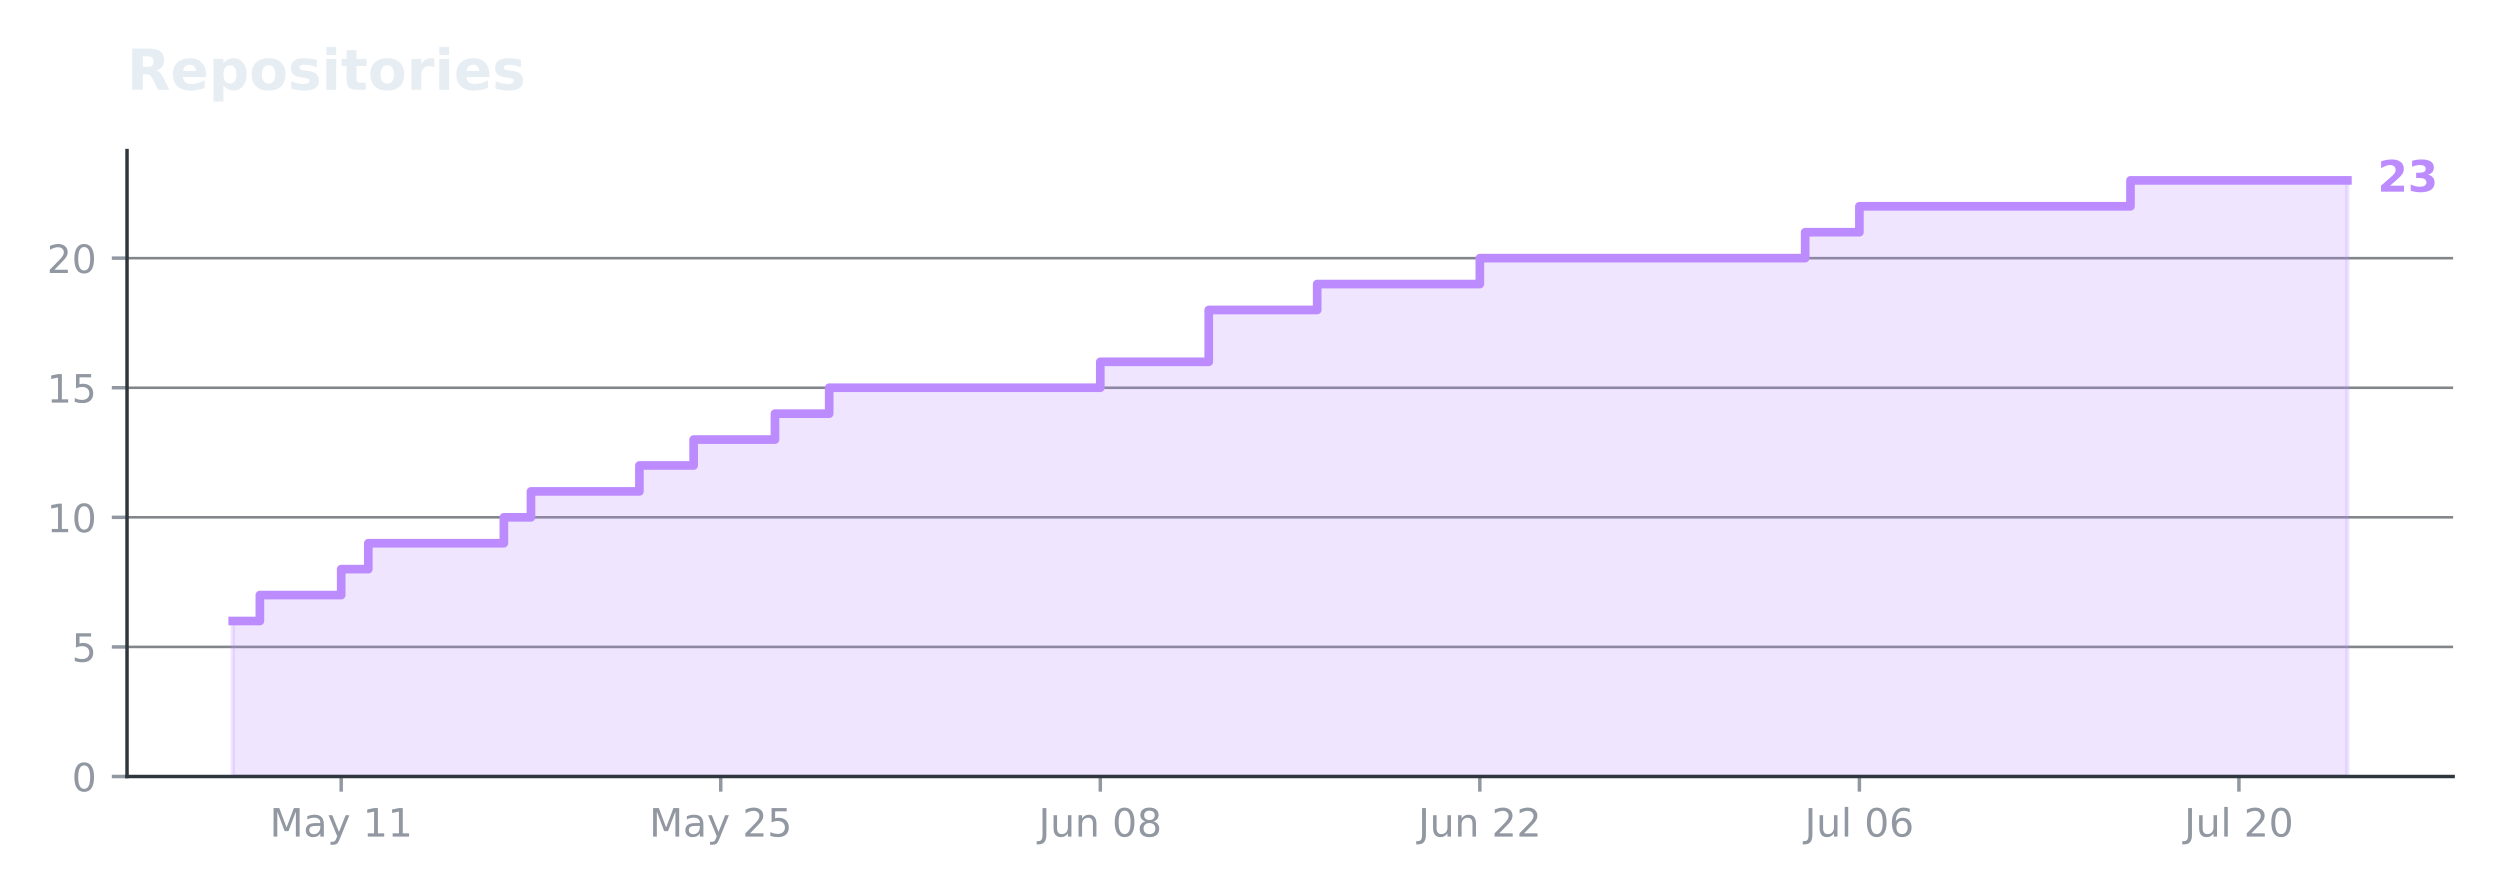
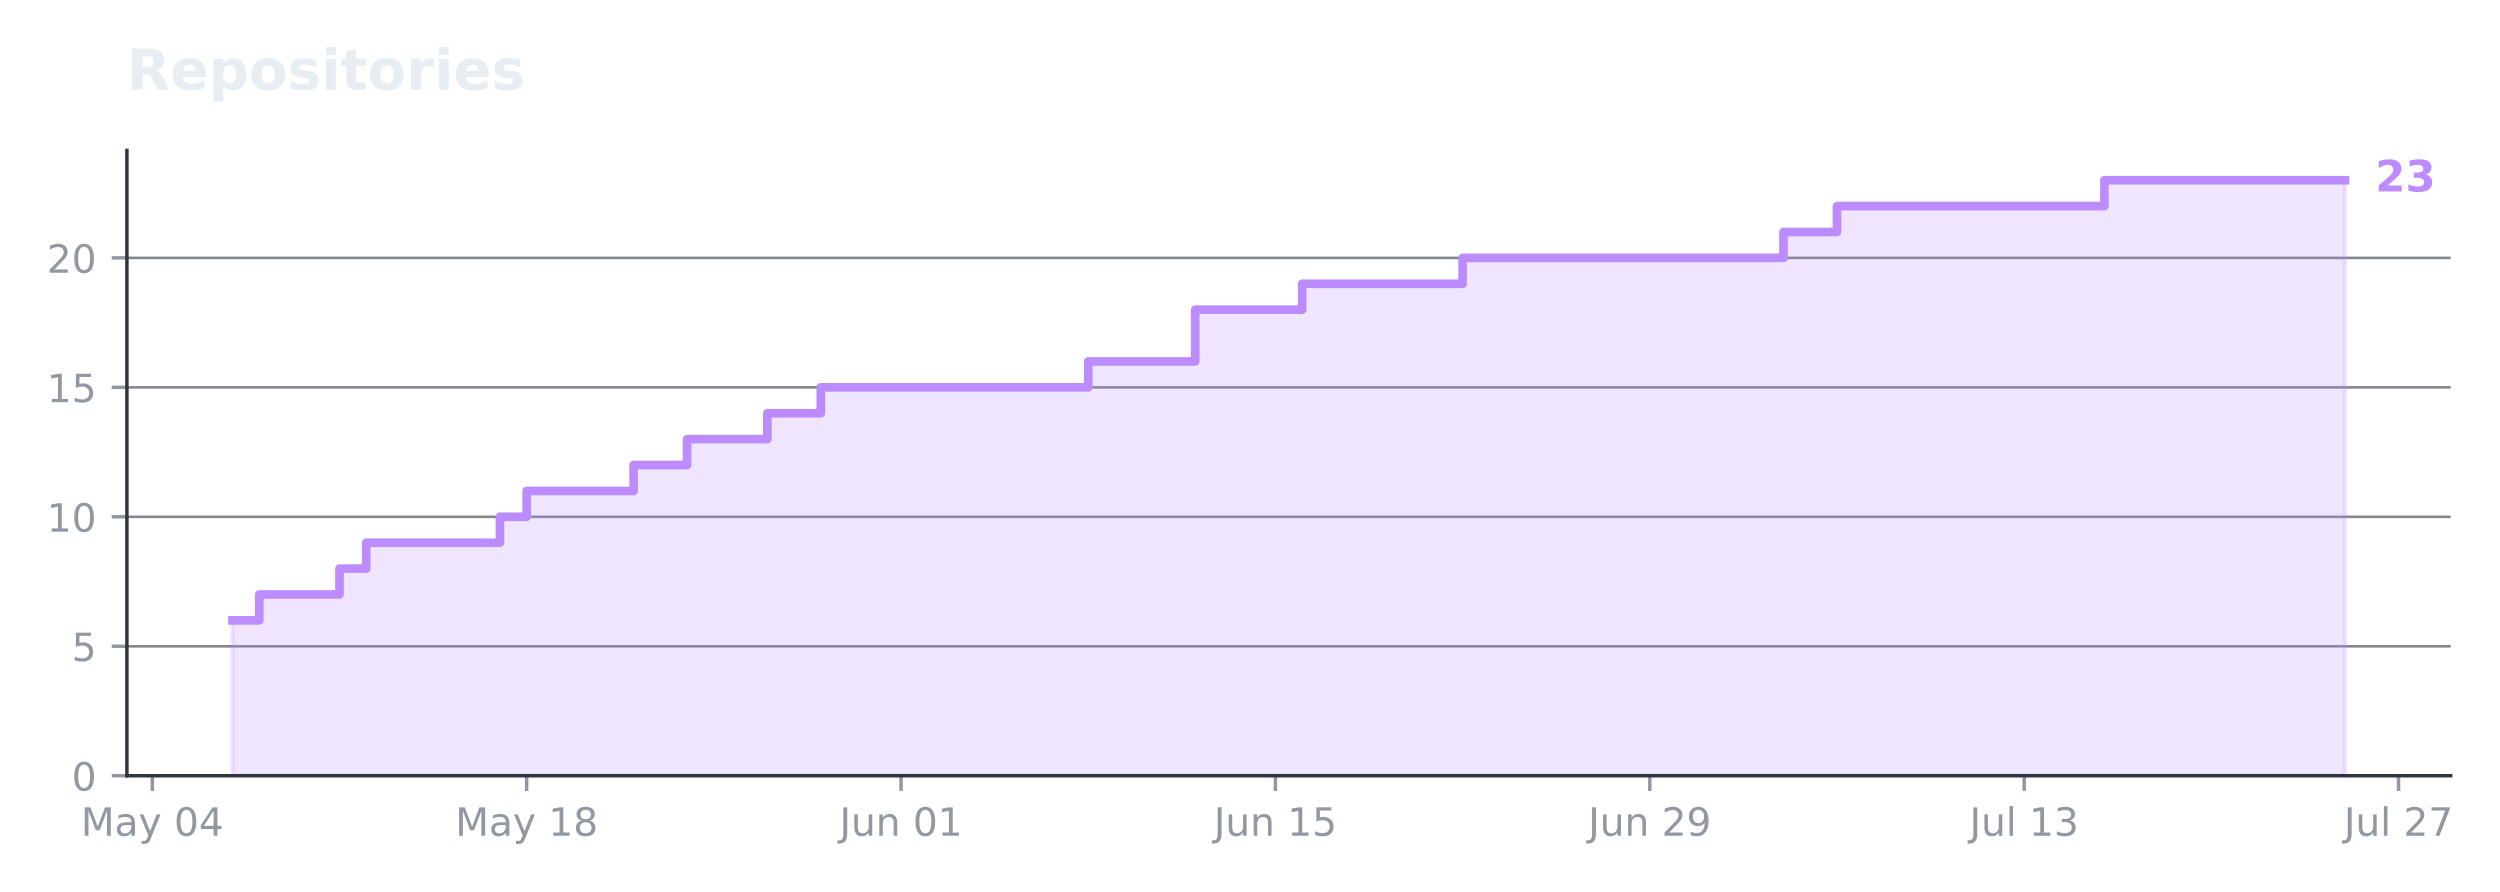
- <svg xmlns="http://www.w3.org/2000/svg" xmlns:xlink="http://www.w3.org/1999/xlink" width="575.732pt" height="205.623pt" viewBox="0 0 575.732 205.623" version="1.1">
+ <svg xmlns="http://www.w3.org/2000/svg" xmlns:xlink="http://www.w3.org/1999/xlink" width="576.298pt" height="205.623pt" viewBox="0 0 576.298 205.623" version="1.1">
  <defs>
    <style type="text/css">*{stroke-linejoin: round; stroke-linecap: butt}</style>
  </defs>
  <g id="figure_1">
    <g id="patch_1">
-       <path d="M 0 205.623  L 575.732 205.623  L 575.732 0  L 0 0  L 0 205.623  z " style="fill: none; opacity: 0" />
+       <path d="M 0 205.623  L 576.298 205.623  L 576.298 0  L 0 0  L 0 205.623  z " style="fill: none; opacity: 0" />
    </g>
    <g id="axes_1">
      <g id="patch_2">
        <path d="M 29.253 178.822  L 564.933 178.822  L 564.933 34.678  L 29.253 34.678  L 29.253 178.822  z " style="fill: none" />
      </g>
      <g id="matplotlib.axis_1">
        <g id="xtick_1">
          <g id="line2d_1">
            <defs>
-               <path id="m85c76d2aec" d="M 0 0  L 0 3.5  " style="stroke: #9198a1; stroke-width: 0.8" />
+               <path id="m4ce1ade42b" d="M 0 0  L 0 3.5  " style="stroke: #9198a1; stroke-width: 0.8" />
            </defs>
            <g>
-               <use xlink:href="#m85c76d2aec" x="78.575" y="178.822" style="fill: #9198a1; stroke: #9198a1; stroke-width: 0.8" />
+               <use xlink:href="#m4ce1ade42b" x="35.109" y="178.822" style="fill: #9198a1; stroke: #9198a1; stroke-width: 0.8" />
            </g>
          </g>
          <g id="text_1">
-             <g style="fill: #9198a1" transform="translate(62.11486 192.6599) scale(0.09 -0.09)">
+             <g style="fill: #9198a1" transform="translate(18.64845 192.6599) scale(0.09 -0.09)">
              <defs>
                <path id="DejaVuSans-30" d="M 628 4666  L 1569 4666  L 2759 1491  L 3956 4666  L 4897 4666  L 4897 0  L 4281 0  L 4281 4097  L 3078 897  L 2444 897  L 1241 4097  L 1241 0  L 628 0  L 628 4666  z " transform="scale(0.015625)" />
                <path id="DejaVuSans-44" d="M 2194 1759  Q 1497 1759 1228 1600  Q 959 1441 959 1056  Q 959 750 1161 570  Q 1363 391 1709 391  Q 2188 391 2477 730  Q 2766 1069 2766 1631  L 2766 1759  L 2194 1759  z M 3341 1997  L 3341 0  L 2766 0  L 2766 531  Q 2569 213 2275 61  Q 1981 -91 1556 -91  Q 1019 -91 701 211  Q 384 513 384 1019  Q 384 1609 779 1909  Q 1175 2209 1959 2209  L 2766 2209  L 2766 2266  Q 2766 2663 2505 2880  Q 2244 3097 1772 3097  Q 1472 3097 1187 3025  Q 903 2953 641 2809  L 641 3341  Q 956 3463 1253 3523  Q 1550 3584 1831 3584  Q 2591 3584 2966 3190  Q 3341 2797 3341 1997  z " transform="scale(0.015625)" />
                <path id="DejaVuSans-5c" d="M 2059 -325  Q 1816 -950 1584 -1140  Q 1353 -1331 966 -1331  L 506 -1331  L 506 -850  L 844 -850  Q 1081 -850 1212 -737  Q 1344 -625 1503 -206  L 1606 56  L 191 3500  L 800 3500  L 1894 763  L 2988 3500  L 3597 3500  L 2059 -325  z " transform="scale(0.015625)" />
                <path id="DejaVuSans-3" transform="scale(0.015625)" />
+                 <path id="DejaVuSans-13" d="M 2034 4250  Q 1547 4250 1301 3770  Q 1056 3291 1056 2328  Q 1056 1369 1301 889  Q 1547 409 2034 409  Q 2525 409 2770 889  Q 3016 1369 3016 2328  Q 3016 3291 2770 3770  Q 2525 4250 2034 4250  z M 2034 4750  Q 2819 4750 3233 4129  Q 3647 3509 3647 2328  Q 3647 1150 3233 529  Q 2819 -91 2034 -91  Q 1250 -91 836 529  Q 422 1150 422 2328  Q 422 3509 836 4129  Q 1250 4750 2034 4750  z " transform="scale(0.015625)" />
+                 <path id="DejaVuSans-17" d="M 2419 4116  L 825 1625  L 2419 1625  L 2419 4116  z M 2253 4666  L 3047 4666  L 3047 1625  L 3713 1625  L 3713 1100  L 3047 1100  L 3047 0  L 2419 0  L 2419 1100  L 313 1100  L 313 1709  L 2253 4666  z " transform="scale(0.015625)" />
+               </defs>
+               <use xlink:href="#DejaVuSans-30" />
+               <use xlink:href="#DejaVuSans-44" transform="translate(86.28125 0)" />
+               <use xlink:href="#DejaVuSans-5c" transform="translate(147.5625 0)" />
+               <use xlink:href="#DejaVuSans-3" transform="translate(206.75 0)" />
+               <use xlink:href="#DejaVuSans-13" transform="translate(238.5312 0)" />
+               <use xlink:href="#DejaVuSans-17" transform="translate(302.1562 0)" />
+             </g>
+           </g>
+         </g>
+         <g id="xtick_2">
+           <g id="line2d_2">
+             <g>
+               <use xlink:href="#m4ce1ade42b" x="121.409" y="178.822" style="fill: #9198a1; stroke: #9198a1; stroke-width: 0.8" />
+             </g>
+           </g>
+           <g id="text_2">
+             <g style="fill: #9198a1" transform="translate(104.949 192.6599) scale(0.09 -0.09)">
+               <defs>
                <path id="DejaVuSans-14" d="M 794 531  L 1825 531  L 1825 4091  L 703 3866  L 703 4441  L 1819 4666  L 2450 4666  L 2450 531  L 3481 531  L 3481 0  L 794 0  L 794 531  z " transform="scale(0.015625)" />
+                 <path id="DejaVuSans-1b" d="M 2034 2216  Q 1584 2216 1326 1975  Q 1069 1734 1069 1313  Q 1069 891 1326 650  Q 1584 409 2034 409  Q 2484 409 2743 651  Q 3003 894 3003 1313  Q 3003 1734 2745 1975  Q 2488 2216 2034 2216  z M 1403 2484  Q 997 2584 770 2862  Q 544 3141 544 3541  Q 544 4100 942 4425  Q 1341 4750 2034 4750  Q 2731 4750 3128 4425  Q 3525 4100 3525 3541  Q 3525 3141 3298 2862  Q 3072 2584 2669 2484  Q 3125 2378 3379 2068  Q 3634 1759 3634 1313  Q 3634 634 3220 271  Q 2806 -91 2034 -91  Q 1263 -91 848 271  Q 434 634 434 1313  Q 434 1759 690 2068  Q 947 2378 1403 2484  z M 1172 3481  Q 1172 3119 1398 2916  Q 1625 2713 2034 2713  Q 2441 2713 2670 2916  Q 2900 3119 2900 3481  Q 2900 3844 2670 4047  Q 2441 4250 2034 4250  Q 1625 4250 1398 4047  Q 1172 3844 1172 3481  z " transform="scale(0.015625)" />
              </defs>
              <use xlink:href="#DejaVuSans-30" />
              <use xlink:href="#DejaVuSans-44" transform="translate(86.28125 0)" />
              <use xlink:href="#DejaVuSans-5c" transform="translate(147.5625 0)" />
              <use xlink:href="#DejaVuSans-3" transform="translate(206.75 0)" />
              <use xlink:href="#DejaVuSans-14" transform="translate(238.5312 0)" />
-               <use xlink:href="#DejaVuSans-14" transform="translate(302.1562 0)" />
-             </g>
-           </g>
-         </g>
-         <g id="xtick_2">
-           <g id="line2d_2">
-             <g>
-               <use xlink:href="#m85c76d2aec" x="165.982" y="178.822" style="fill: #9198a1; stroke: #9198a1; stroke-width: 0.8" />
-             </g>
-           </g>
-           <g id="text_2">
-             <g style="fill: #9198a1" transform="translate(149.5219 192.6599) scale(0.09 -0.09)">
-               <defs>
-                 <path id="DejaVuSans-15" d="M 1228 531  L 3431 531  L 3431 0  L 469 0  L 469 531  Q 828 903 1448 1529  Q 2069 2156 2228 2338  Q 2531 2678 2651 2914  Q 2772 3150 2772 3378  Q 2772 3750 2511 3984  Q 2250 4219 1831 4219  Q 1534 4219 1204 4116  Q 875 4013 500 3803  L 500 4441  Q 881 4594 1212 4672  Q 1544 4750 1819 4750  Q 2544 4750 2975 4387  Q 3406 4025 3406 3419  Q 3406 3131 3298 2873  Q 3191 2616 2906 2266  Q 2828 2175 2409 1742  Q 1991 1309 1228 531  z " transform="scale(0.015625)" />
-                 <path id="DejaVuSans-18" d="M 691 4666  L 3169 4666  L 3169 4134  L 1269 4134  L 1269 2991  Q 1406 3038 1543 3061  Q 1681 3084 1819 3084  Q 2600 3084 3056 2656  Q 3513 2228 3513 1497  Q 3513 744 3044 326  Q 2575 -91 1722 -91  Q 1428 -91 1123 -41  Q 819 9 494 109  L 494 744  Q 775 591 1075 516  Q 1375 441 1709 441  Q 2250 441 2565 725  Q 2881 1009 2881 1497  Q 2881 1984 2565 2268  Q 2250 2553 1709 2553  Q 1456 2553 1204 2497  Q 953 2441 691 2322  L 691 4666  z " transform="scale(0.015625)" />
-               </defs>
-               <use xlink:href="#DejaVuSans-30" />
-               <use xlink:href="#DejaVuSans-44" transform="translate(86.28125 0)" />
-               <use xlink:href="#DejaVuSans-5c" transform="translate(147.5625 0)" />
-               <use xlink:href="#DejaVuSans-3" transform="translate(206.75 0)" />
-               <use xlink:href="#DejaVuSans-15" transform="translate(238.5312 0)" />
-               <use xlink:href="#DejaVuSans-18" transform="translate(302.1562 0)" />
+               <use xlink:href="#DejaVuSans-1b" transform="translate(302.1562 0)" />
            </g>
          </g>
        </g>
        <g id="xtick_3">
          <g id="line2d_3">
            <g>
-               <use xlink:href="#m85c76d2aec" x="253.389" y="178.822" style="fill: #9198a1; stroke: #9198a1; stroke-width: 0.8" />
+               <use xlink:href="#m4ce1ade42b" x="207.71" y="178.822" style="fill: #9198a1; stroke: #9198a1; stroke-width: 0.8" />
            </g>
          </g>
          <g id="text_3">
-             <g style="fill: #9198a1" transform="translate(239.2013 192.6599) scale(0.09 -0.09)">
+             <g style="fill: #9198a1" transform="translate(193.5221 192.6599) scale(0.09 -0.09)">
              <defs>
                <path id="DejaVuSans-2d" d="M 628 4666  L 1259 4666  L 1259 325  Q 1259 -519 939 -900  Q 619 -1281 -91 -1281  L -331 -1281  L -331 -750  L -134 -750  Q 284 -750 456 -515  Q 628 -281 628 325  L 628 4666  z " transform="scale(0.015625)" />
                <path id="DejaVuSans-58" d="M 544 1381  L 544 3500  L 1119 3500  L 1119 1403  Q 1119 906 1312 657  Q 1506 409 1894 409  Q 2359 409 2629 706  Q 2900 1003 2900 1516  L 2900 3500  L 3475 3500  L 3475 0  L 2900 0  L 2900 538  Q 2691 219 2414 64  Q 2138 -91 1772 -91  Q 1169 -91 856 284  Q 544 659 544 1381  z M 1991 3584  L 1991 3584  z " transform="scale(0.015625)" />
                <path id="DejaVuSans-51" d="M 3513 2113  L 3513 0  L 2938 0  L 2938 2094  Q 2938 2591 2744 2837  Q 2550 3084 2163 3084  Q 1697 3084 1428 2787  Q 1159 2491 1159 1978  L 1159 0  L 581 0  L 581 3500  L 1159 3500  L 1159 2956  Q 1366 3272 1645 3428  Q 1925 3584 2291 3584  Q 2894 3584 3203 3211  Q 3513 2838 3513 2113  z " transform="scale(0.015625)" />
-                 <path id="DejaVuSans-13" d="M 2034 4250  Q 1547 4250 1301 3770  Q 1056 3291 1056 2328  Q 1056 1369 1301 889  Q 1547 409 2034 409  Q 2525 409 2770 889  Q 3016 1369 3016 2328  Q 3016 3291 2770 3770  Q 2525 4250 2034 4250  z M 2034 4750  Q 2819 4750 3233 4129  Q 3647 3509 3647 2328  Q 3647 1150 3233 529  Q 2819 -91 2034 -91  Q 1250 -91 836 529  Q 422 1150 422 2328  Q 422 3509 836 4129  Q 1250 4750 2034 4750  z " transform="scale(0.015625)" />
-                 <path id="DejaVuSans-1b" d="M 2034 2216  Q 1584 2216 1326 1975  Q 1069 1734 1069 1313  Q 1069 891 1326 650  Q 1584 409 2034 409  Q 2484 409 2743 651  Q 3003 894 3003 1313  Q 3003 1734 2745 1975  Q 2488 2216 2034 2216  z M 1403 2484  Q 997 2584 770 2862  Q 544 3141 544 3541  Q 544 4100 942 4425  Q 1341 4750 2034 4750  Q 2731 4750 3128 4425  Q 3525 4100 3525 3541  Q 3525 3141 3298 2862  Q 3072 2584 2669 2484  Q 3125 2378 3379 2068  Q 3634 1759 3634 1313  Q 3634 634 3220 271  Q 2806 -91 2034 -91  Q 1263 -91 848 271  Q 434 634 434 1313  Q 434 1759 690 2068  Q 947 2378 1403 2484  z M 1172 3481  Q 1172 3119 1398 2916  Q 1625 2713 2034 2713  Q 2441 2713 2670 2916  Q 2900 3119 2900 3481  Q 2900 3844 2670 4047  Q 2441 4250 2034 4250  Q 1625 4250 1398 4047  Q 1172 3844 1172 3481  z " transform="scale(0.015625)" />
              </defs>
              <use xlink:href="#DejaVuSans-2d" />
              <use xlink:href="#DejaVuSans-58" transform="translate(29.5 0)" />
              <use xlink:href="#DejaVuSans-51" transform="translate(92.875 0)" />
              <use xlink:href="#DejaVuSans-3" transform="translate(156.25 0)" />
              <use xlink:href="#DejaVuSans-13" transform="translate(188.0312 0)" />
-               <use xlink:href="#DejaVuSans-1b" transform="translate(251.6562 0)" />
+               <use xlink:href="#DejaVuSans-14" transform="translate(251.6562 0)" />
            </g>
          </g>
        </g>
        <g id="xtick_4">
          <g id="line2d_4">
            <g>
-               <use xlink:href="#m85c76d2aec" x="340.796" y="178.822" style="fill: #9198a1; stroke: #9198a1; stroke-width: 0.8" />
+               <use xlink:href="#m4ce1ade42b" x="294.01" y="178.822" style="fill: #9198a1; stroke: #9198a1; stroke-width: 0.8" />
            </g>
          </g>
          <g id="text_4">
-             <g style="fill: #9198a1" transform="translate(326.6083 192.6599) scale(0.09 -0.09)">
+             <g style="fill: #9198a1" transform="translate(279.8227 192.6599) scale(0.09 -0.09)">
+               <defs>
+                 <path id="DejaVuSans-18" d="M 691 4666  L 3169 4666  L 3169 4134  L 1269 4134  L 1269 2991  Q 1406 3038 1543 3061  Q 1681 3084 1819 3084  Q 2600 3084 3056 2656  Q 3513 2228 3513 1497  Q 3513 744 3044 326  Q 2575 -91 1722 -91  Q 1428 -91 1123 -41  Q 819 9 494 109  L 494 744  Q 775 591 1075 516  Q 1375 441 1709 441  Q 2250 441 2565 725  Q 2881 1009 2881 1497  Q 2881 1984 2565 2268  Q 2250 2553 1709 2553  Q 1456 2553 1204 2497  Q 953 2441 691 2322  L 691 4666  z " transform="scale(0.015625)" />
+               </defs>
+               <use xlink:href="#DejaVuSans-2d" />
+               <use xlink:href="#DejaVuSans-58" transform="translate(29.5 0)" />
+               <use xlink:href="#DejaVuSans-51" transform="translate(92.875 0)" />
+               <use xlink:href="#DejaVuSans-3" transform="translate(156.25 0)" />
+               <use xlink:href="#DejaVuSans-14" transform="translate(188.0312 0)" />
+               <use xlink:href="#DejaVuSans-18" transform="translate(251.6562 0)" />
+             </g>
+           </g>
+         </g>
+         <g id="xtick_5">
+           <g id="line2d_5">
+             <g>
+               <use xlink:href="#m4ce1ade42b" x="380.311" y="178.822" style="fill: #9198a1; stroke: #9198a1; stroke-width: 0.8" />
+             </g>
+           </g>
+           <g id="text_5">
+             <g style="fill: #9198a1" transform="translate(366.1233 192.6599) scale(0.09 -0.09)">
+               <defs>
+                 <path id="DejaVuSans-15" d="M 1228 531  L 3431 531  L 3431 0  L 469 0  L 469 531  Q 828 903 1448 1529  Q 2069 2156 2228 2338  Q 2531 2678 2651 2914  Q 2772 3150 2772 3378  Q 2772 3750 2511 3984  Q 2250 4219 1831 4219  Q 1534 4219 1204 4116  Q 875 4013 500 3803  L 500 4441  Q 881 4594 1212 4672  Q 1544 4750 1819 4750  Q 2544 4750 2975 4387  Q 3406 4025 3406 3419  Q 3406 3131 3298 2873  Q 3191 2616 2906 2266  Q 2828 2175 2409 1742  Q 1991 1309 1228 531  z " transform="scale(0.015625)" />
+                 <path id="DejaVuSans-1c" d="M 703 97  L 703 672  Q 941 559 1184 500  Q 1428 441 1663 441  Q 2288 441 2617 861  Q 2947 1281 2994 2138  Q 2813 1869 2534 1725  Q 2256 1581 1919 1581  Q 1219 1581 811 2004  Q 403 2428 403 3163  Q 403 3881 828 4315  Q 1253 4750 1959 4750  Q 2769 4750 3195 4129  Q 3622 3509 3622 2328  Q 3622 1225 3098 567  Q 2575 -91 1691 -91  Q 1453 -91 1209 -44  Q 966 3 703 97  z M 1959 2075  Q 2384 2075 2632 2365  Q 2881 2656 2881 3163  Q 2881 3666 2632 3958  Q 2384 4250 1959 4250  Q 1534 4250 1286 3958  Q 1038 3666 1038 3163  Q 1038 2656 1286 2365  Q 1534 2075 1959 2075  z " transform="scale(0.015625)" />
+               </defs>
              <use xlink:href="#DejaVuSans-2d" />
              <use xlink:href="#DejaVuSans-58" transform="translate(29.5 0)" />
              <use xlink:href="#DejaVuSans-51" transform="translate(92.875 0)" />
              <use xlink:href="#DejaVuSans-3" transform="translate(156.25 0)" />
              <use xlink:href="#DejaVuSans-15" transform="translate(188.0312 0)" />
-               <use xlink:href="#DejaVuSans-15" transform="translate(251.6562 0)" />
-             </g>
-           </g>
-         </g>
-         <g id="xtick_5">
-           <g id="line2d_5">
-             <g>
-               <use xlink:href="#m85c76d2aec" x="428.203" y="178.822" style="fill: #9198a1; stroke: #9198a1; stroke-width: 0.8" />
-             </g>
-           </g>
-           <g id="text_5">
-             <g style="fill: #9198a1" transform="translate(415.6171 192.6606) scale(0.09 -0.09)">
+               <use xlink:href="#DejaVuSans-1c" transform="translate(251.6562 0)" />
+             </g>
+           </g>
+         </g>
+         <g id="xtick_6">
+           <g id="line2d_6">
+             <g>
+               <use xlink:href="#m4ce1ade42b" x="466.611" y="178.822" style="fill: #9198a1; stroke: #9198a1; stroke-width: 0.8" />
+             </g>
+           </g>
+           <g id="text_6">
+             <g style="fill: #9198a1" transform="translate(454.0256 192.6606) scale(0.09 -0.09)">
              <defs>
                <path id="DejaVuSans-4f" d="M 603 4863  L 1178 4863  L 1178 0  L 603 0  L 603 4863  z " transform="scale(0.015625)" />
-                 <path id="DejaVuSans-19" d="M 2113 2584  Q 1688 2584 1439 2293  Q 1191 2003 1191 1497  Q 1191 994 1439 701  Q 1688 409 2113 409  Q 2538 409 2786 701  Q 3034 994 3034 1497  Q 3034 2003 2786 2293  Q 2538 2584 2113 2584  z M 3366 4563  L 3366 3988  Q 3128 4100 2886 4159  Q 2644 4219 2406 4219  Q 1781 4219 1451 3797  Q 1122 3375 1075 2522  Q 1259 2794 1537 2939  Q 1816 3084 2150 3084  Q 2853 3084 3261 2657  Q 3669 2231 3669 1497  Q 3669 778 3244 343  Q 2819 -91 2113 -91  Q 1303 -91 875 529  Q 447 1150 447 2328  Q 447 3434 972 4092  Q 1497 4750 2381 4750  Q 2619 4750 2861 4703  Q 3103 4656 3366 4563  z " transform="scale(0.015625)" />
+                 <path id="DejaVuSans-16" d="M 2597 2516  Q 3050 2419 3304 2112  Q 3559 1806 3559 1356  Q 3559 666 3084 287  Q 2609 -91 1734 -91  Q 1441 -91 1130 -33  Q 819 25 488 141  L 488 750  Q 750 597 1062 519  Q 1375 441 1716 441  Q 2309 441 2620 675  Q 2931 909 2931 1356  Q 2931 1769 2642 2001  Q 2353 2234 1838 2234  L 1294 2234  L 1294 2753  L 1863 2753  Q 2328 2753 2575 2939  Q 2822 3125 2822 3475  Q 2822 3834 2567 4026  Q 2313 4219 1838 4219  Q 1578 4219 1281 4162  Q 984 4106 628 3988  L 628 4550  Q 988 4650 1302 4700  Q 1616 4750 1894 4750  Q 2613 4750 3031 4423  Q 3450 4097 3450 3541  Q 3450 3153 3228 2886  Q 3006 2619 2597 2516  z " transform="scale(0.015625)" />
              </defs>
              <use xlink:href="#DejaVuSans-2d" />
              <use xlink:href="#DejaVuSans-58" transform="translate(29.5 0)" />
              <use xlink:href="#DejaVuSans-4f" transform="translate(92.875 0)" />
              <use xlink:href="#DejaVuSans-3" transform="translate(120.6562 0)" />
-               <use xlink:href="#DejaVuSans-13" transform="translate(152.4375 0)" />
-               <use xlink:href="#DejaVuSans-19" transform="translate(216.0625 0)" />
-             </g>
-           </g>
-         </g>
-         <g id="xtick_6">
-           <g id="line2d_6">
-             <g>
-               <use xlink:href="#m85c76d2aec" x="515.61" y="178.822" style="fill: #9198a1; stroke: #9198a1; stroke-width: 0.8" />
-             </g>
-           </g>
-           <g id="text_6">
-             <g style="fill: #9198a1" transform="translate(503.024 192.6606) scale(0.09 -0.09)">
+               <use xlink:href="#DejaVuSans-14" transform="translate(152.4375 0)" />
+               <use xlink:href="#DejaVuSans-16" transform="translate(216.0625 0)" />
+             </g>
+           </g>
+         </g>
+         <g id="xtick_7">
+           <g id="line2d_7">
+             <g>
+               <use xlink:href="#m4ce1ade42b" x="552.912" y="178.822" style="fill: #9198a1; stroke: #9198a1; stroke-width: 0.8" />
+             </g>
+           </g>
+           <g id="text_7">
+             <g style="fill: #9198a1" transform="translate(540.3261 192.6606) scale(0.09 -0.09)">
+               <defs>
+                 <path id="DejaVuSans-1a" d="M 525 4666  L 3525 4666  L 3525 4397  L 1831 0  L 1172 0  L 2766 4134  L 525 4134  L 525 4666  z " transform="scale(0.015625)" />
+               </defs>
              <use xlink:href="#DejaVuSans-2d" />
              <use xlink:href="#DejaVuSans-58" transform="translate(29.5 0)" />
              <use xlink:href="#DejaVuSans-4f" transform="translate(92.875 0)" />
              <use xlink:href="#DejaVuSans-3" transform="translate(120.6562 0)" />
              <use xlink:href="#DejaVuSans-15" transform="translate(152.4375 0)" />
-               <use xlink:href="#DejaVuSans-13" transform="translate(216.0625 0)" />
+               <use xlink:href="#DejaVuSans-1a" transform="translate(216.0625 0)" />
            </g>
          </g>
        </g>
      </g>
      <g id="matplotlib.axis_2">
        <g id="ytick_1">
-           <g id="line2d_7">
-             <path d="M 29.253 178.822  L 564.933 178.822  " clip-path="url(#p16f3a0234d)" style="fill: none; stroke: #30363d; stroke-opacity: 0.6; stroke-width: 0.6; stroke-linecap: square" />
-           </g>
          <g id="line2d_8">
+             <path d="M 29.253 178.822  L 564.933 178.822  " clip-path="url(#p3f4b5db9bb)" style="fill: none; stroke: #30363d; stroke-opacity: 0.6; stroke-width: 0.6; stroke-linecap: square" />
+           </g>
+           <g id="line2d_9">
            <defs>
-               <path id="m26108c271d" d="M 0 0  L -3.5 0  " style="stroke: #9198a1; stroke-width: 0.8" />
+               <path id="mbe44a77607" d="M 0 0  L -3.5 0  " style="stroke: #9198a1; stroke-width: 0.8" />
            </defs>
            <g>
-               <use xlink:href="#m26108c271d" x="29.253" y="178.822" style="fill: #9198a1; stroke: #9198a1; stroke-width: 0.8" />
-             </g>
-           </g>
-           <g id="text_7">
+               <use xlink:href="#mbe44a77607" x="29.253" y="178.822" style="fill: #9198a1; stroke: #9198a1; stroke-width: 0.8" />
+             </g>
+           </g>
+           <g id="text_8">
            <g style="fill: #9198a1" transform="translate(16.52625 182.2409) scale(0.09 -0.09)">
              <use xlink:href="#DejaVuSans-13" />
            </g>
          </g>
        </g>
        <g id="ytick_2">
-           <g id="line2d_9">
-             <path d="M 29.253 148.978  L 564.933 148.978  " clip-path="url(#p16f3a0234d)" style="fill: none; stroke: #30363d; stroke-opacity: 0.6; stroke-width: 0.6; stroke-linecap: square" />
-           </g>
          <g id="line2d_10">
-             <g>
-               <use xlink:href="#m26108c271d" x="29.253" y="148.978" style="fill: #9198a1; stroke: #9198a1; stroke-width: 0.8" />
-             </g>
-           </g>
-           <g id="text_8">
+             <path d="M 29.253 148.978  L 564.933 148.978  " clip-path="url(#p3f4b5db9bb)" style="fill: none; stroke: #30363d; stroke-opacity: 0.6; stroke-width: 0.6; stroke-linecap: square" />
+           </g>
+           <g id="line2d_11">
+             <g>
+               <use xlink:href="#mbe44a77607" x="29.253" y="148.978" style="fill: #9198a1; stroke: #9198a1; stroke-width: 0.8" />
+             </g>
+           </g>
+           <g id="text_9">
            <g style="fill: #9198a1" transform="translate(16.52625 152.3974) scale(0.09 -0.09)">
              <use xlink:href="#DejaVuSans-18" />
            </g>
          </g>
        </g>
        <g id="ytick_3">
-           <g id="line2d_11">
-             <path d="M 29.253 119.135  L 564.933 119.135  " clip-path="url(#p16f3a0234d)" style="fill: none; stroke: #30363d; stroke-opacity: 0.6; stroke-width: 0.6; stroke-linecap: square" />
-           </g>
          <g id="line2d_12">
-             <g>
-               <use xlink:href="#m26108c271d" x="29.253" y="119.135" style="fill: #9198a1; stroke: #9198a1; stroke-width: 0.8" />
-             </g>
-           </g>
-           <g id="text_9">
+             <path d="M 29.253 119.135  L 564.933 119.135  " clip-path="url(#p3f4b5db9bb)" style="fill: none; stroke: #30363d; stroke-opacity: 0.6; stroke-width: 0.6; stroke-linecap: square" />
+           </g>
+           <g id="line2d_13">
+             <g>
+               <use xlink:href="#mbe44a77607" x="29.253" y="119.135" style="fill: #9198a1; stroke: #9198a1; stroke-width: 0.8" />
+             </g>
+           </g>
+           <g id="text_10">
            <g style="fill: #9198a1" transform="translate(10.8 122.554) scale(0.09 -0.09)">
              <use xlink:href="#DejaVuSans-14" />
              <use xlink:href="#DejaVuSans-13" transform="translate(63.625 0)" />
            </g>
          </g>
        </g>
        <g id="ytick_4">
-           <g id="line2d_13">
-             <path d="M 29.253 89.292  L 564.933 89.292  " clip-path="url(#p16f3a0234d)" style="fill: none; stroke: #30363d; stroke-opacity: 0.6; stroke-width: 0.6; stroke-linecap: square" />
-           </g>
          <g id="line2d_14">
-             <g>
-               <use xlink:href="#m26108c271d" x="29.253" y="89.292" style="fill: #9198a1; stroke: #9198a1; stroke-width: 0.8" />
-             </g>
-           </g>
-           <g id="text_10">
+             <path d="M 29.253 89.292  L 564.933 89.292  " clip-path="url(#p3f4b5db9bb)" style="fill: none; stroke: #30363d; stroke-opacity: 0.6; stroke-width: 0.6; stroke-linecap: square" />
+           </g>
+           <g id="line2d_15">
+             <g>
+               <use xlink:href="#mbe44a77607" x="29.253" y="89.292" style="fill: #9198a1; stroke: #9198a1; stroke-width: 0.8" />
+             </g>
+           </g>
+           <g id="text_11">
            <g style="fill: #9198a1" transform="translate(10.8 92.71048) scale(0.09 -0.09)">
              <use xlink:href="#DejaVuSans-14" />
              <use xlink:href="#DejaVuSans-18" transform="translate(63.625 0)" />
            </g>
          </g>
        </g>
        <g id="ytick_5">
-           <g id="line2d_15">
-             <path d="M 29.253 59.448  L 564.933 59.448  " clip-path="url(#p16f3a0234d)" style="fill: none; stroke: #30363d; stroke-opacity: 0.6; stroke-width: 0.6; stroke-linecap: square" />
-           </g>
          <g id="line2d_16">
-             <g>
-               <use xlink:href="#m26108c271d" x="29.253" y="59.448" style="fill: #9198a1; stroke: #9198a1; stroke-width: 0.8" />
-             </g>
-           </g>
-           <g id="text_11">
+             <path d="M 29.253 59.448  L 564.933 59.448  " clip-path="url(#p3f4b5db9bb)" style="fill: none; stroke: #30363d; stroke-opacity: 0.6; stroke-width: 0.6; stroke-linecap: square" />
+           </g>
+           <g id="line2d_17">
+             <g>
+               <use xlink:href="#mbe44a77607" x="29.253" y="59.448" style="fill: #9198a1; stroke: #9198a1; stroke-width: 0.8" />
+             </g>
+           </g>
+           <g id="text_12">
            <g style="fill: #9198a1" transform="translate(10.8 62.867) scale(0.09 -0.09)">
              <use xlink:href="#DejaVuSans-15" />
              <use xlink:href="#DejaVuSans-13" transform="translate(63.625 0)" />
            </g>
          </g>
        </g>
      </g>
      <g id="FillBetweenPolyCollection_1">
        <defs>
-           <path id="ma0602dd032" d="M 53.602 -26.801  L 53.602 -62.613  L 59.845 -62.613  L 59.845 -68.582  L 66.088 -68.582  L 66.088 -68.582  L 72.332 -68.582  L 72.332 -68.582  L 78.575 -68.582  L 78.575 -74.55  L 84.818 -74.55  L 84.818 -80.519  L 91.062 -80.519  L 91.062 -80.519  L 97.305 -80.519  L 97.305 -80.519  L 103.548 -80.519  L 103.548 -80.519  L 109.792 -80.519  L 109.792 -80.519  L 116.035 -80.519  L 116.035 -86.488  L 122.279 -86.488  L 122.279 -92.456  L 128.522 -92.456  L 128.522 -92.456  L 134.765 -92.456  L 134.765 -92.456  L 141.009 -92.456  L 141.009 -92.456  L 147.252 -92.456  L 147.252 -98.425  L 153.495 -98.425  L 153.495 -98.425  L 159.739 -98.425  L 159.739 -104.394  L 165.982 -104.394  L 165.982 -104.394  L 172.225 -104.394  L 172.225 -104.394  L 178.469 -104.394  L 178.469 -110.362  L 184.712 -110.362  L 184.712 -110.362  L 190.955 -110.362  L 190.955 -116.331  L 197.199 -116.331  L 197.199 -116.331  L 203.442 -116.331  L 203.442 -116.331  L 209.686 -116.331  L 209.686 -116.331  L 215.929 -116.331  L 215.929 -116.331  L 222.172 -116.331  L 222.172 -116.331  L 228.416 -116.331  L 228.416 -116.331  L 234.659 -116.331  L 234.659 -116.331  L 240.902 -116.331  L 240.902 -116.331  L 247.146 -116.331  L 247.146 -116.331  L 253.389 -116.331  L 253.389 -122.3  L 259.632 -122.3  L 259.632 -122.3  L 265.876 -122.3  L 265.876 -122.3  L 272.119 -122.3  L 272.119 -122.3  L 278.362 -122.3  L 278.362 -134.237  L 284.606 -134.237  L 284.606 -134.237  L 290.849 -134.237  L 290.849 -134.237  L 297.092 -134.237  L 297.092 -134.237  L 303.336 -134.237  L 303.336 -140.206  L 309.579 -140.206  L 309.579 -140.206  L 315.823 -140.206  L 315.823 -140.206  L 322.066 -140.206  L 322.066 -140.206  L 328.309 -140.206  L 328.309 -140.206  L 334.553 -140.206  L 334.553 -140.206  L 340.796 -140.206  L 340.796 -146.175  L 347.039 -146.175  L 347.039 -146.175  L 353.283 -146.175  L 353.283 -146.175  L 359.526 -146.175  L 359.526 -146.175  L 365.769 -146.175  L 365.769 -146.175  L 372.013 -146.175  L 372.013 -146.175  L 378.256 -146.175  L 378.256 -146.175  L 384.499 -146.175  L 384.499 -146.175  L 390.743 -146.175  L 390.743 -146.175  L 396.986 -146.175  L 396.986 -146.175  L 403.23 -146.175  L 403.23 -146.175  L 409.473 -146.175  L 409.473 -146.175  L 415.716 -146.175  L 415.716 -152.143  L 421.96 -152.143  L 421.96 -152.143  L 428.203 -152.143  L 428.203 -158.112  L 434.446 -158.112  L 434.446 -158.112  L 440.69 -158.112  L 440.69 -158.112  L 446.933 -158.112  L 446.933 -158.112  L 453.176 -158.112  L 453.176 -158.112  L 459.42 -158.112  L 459.42 -158.112  L 465.663 -158.112  L 465.663 -158.112  L 471.906 -158.112  L 471.906 -158.112  L 478.15 -158.112  L 478.15 -158.112  L 484.393 -158.112  L 484.393 -158.112  L 490.637 -158.112  L 490.637 -164.081  L 496.88 -164.081  L 496.88 -164.081  L 503.123 -164.081  L 503.123 -164.081  L 509.367 -164.081  L 509.367 -164.081  L 515.61 -164.081  L 515.61 -164.081  L 521.853 -164.081  L 521.853 -164.081  L 528.097 -164.081  L 528.097 -164.081  L 534.34 -164.081  L 534.34 -164.081  L 540.583 -164.081  L 540.583 -164.081  L 540.583 -26.801  L 540.583 -26.801  L 540.583 -26.801  L 534.34 -26.801  L 534.34 -26.801  L 528.097 -26.801  L 528.097 -26.801  L 521.853 -26.801  L 521.853 -26.801  L 515.61 -26.801  L 515.61 -26.801  L 509.367 -26.801  L 509.367 -26.801  L 503.123 -26.801  L 503.123 -26.801  L 496.88 -26.801  L 496.88 -26.801  L 490.637 -26.801  L 490.637 -26.801  L 484.393 -26.801  L 484.393 -26.801  L 478.15 -26.801  L 478.15 -26.801  L 471.906 -26.801  L 471.906 -26.801  L 465.663 -26.801  L 465.663 -26.801  L 459.42 -26.801  L 459.42 -26.801  L 453.176 -26.801  L 453.176 -26.801  L 446.933 -26.801  L 446.933 -26.801  L 440.69 -26.801  L 440.69 -26.801  L 434.446 -26.801  L 434.446 -26.801  L 428.203 -26.801  L 428.203 -26.801  L 421.96 -26.801  L 421.96 -26.801  L 415.716 -26.801  L 415.716 -26.801  L 409.473 -26.801  L 409.473 -26.801  L 403.23 -26.801  L 403.23 -26.801  L 396.986 -26.801  L 396.986 -26.801  L 390.743 -26.801  L 390.743 -26.801  L 384.499 -26.801  L 384.499 -26.801  L 378.256 -26.801  L 378.256 -26.801  L 372.013 -26.801  L 372.013 -26.801  L 365.769 -26.801  L 365.769 -26.801  L 359.526 -26.801  L 359.526 -26.801  L 353.283 -26.801  L 353.283 -26.801  L 347.039 -26.801  L 347.039 -26.801  L 340.796 -26.801  L 340.796 -26.801  L 334.553 -26.801  L 334.553 -26.801  L 328.309 -26.801  L 328.309 -26.801  L 322.066 -26.801  L 322.066 -26.801  L 315.823 -26.801  L 315.823 -26.801  L 309.579 -26.801  L 309.579 -26.801  L 303.336 -26.801  L 303.336 -26.801  L 297.092 -26.801  L 297.092 -26.801  L 290.849 -26.801  L 290.849 -26.801  L 284.606 -26.801  L 284.606 -26.801  L 278.362 -26.801  L 278.362 -26.801  L 272.119 -26.801  L 272.119 -26.801  L 265.876 -26.801  L 265.876 -26.801  L 259.632 -26.801  L 259.632 -26.801  L 253.389 -26.801  L 253.389 -26.801  L 247.146 -26.801  L 247.146 -26.801  L 240.902 -26.801  L 240.902 -26.801  L 234.659 -26.801  L 234.659 -26.801  L 228.416 -26.801  L 228.416 -26.801  L 222.172 -26.801  L 222.172 -26.801  L 215.929 -26.801  L 215.929 -26.801  L 209.686 -26.801  L 209.686 -26.801  L 203.442 -26.801  L 203.442 -26.801  L 197.199 -26.801  L 197.199 -26.801  L 190.955 -26.801  L 190.955 -26.801  L 184.712 -26.801  L 184.712 -26.801  L 178.469 -26.801  L 178.469 -26.801  L 172.225 -26.801  L 172.225 -26.801  L 165.982 -26.801  L 165.982 -26.801  L 159.739 -26.801  L 159.739 -26.801  L 153.495 -26.801  L 153.495 -26.801  L 147.252 -26.801  L 147.252 -26.801  L 141.009 -26.801  L 141.009 -26.801  L 134.765 -26.801  L 134.765 -26.801  L 128.522 -26.801  L 128.522 -26.801  L 122.279 -26.801  L 122.279 -26.801  L 116.035 -26.801  L 116.035 -26.801  L 109.792 -26.801  L 109.792 -26.801  L 103.548 -26.801  L 103.548 -26.801  L 97.305 -26.801  L 97.305 -26.801  L 91.062 -26.801  L 91.062 -26.801  L 84.818 -26.801  L 84.818 -26.801  L 78.575 -26.801  L 78.575 -26.801  L 72.332 -26.801  L 72.332 -26.801  L 66.088 -26.801  L 66.088 -26.801  L 59.845 -26.801  L 59.845 -26.801  L 53.602 -26.801  z " style="stroke: #bc8cff; stroke-opacity: 0.22" />
+           <path id="md5fc9bfae1" d="M 53.602 -26.801  L 53.602 -62.613  L 59.766 -62.613  L 59.766 -68.582  L 65.93 -68.582  L 65.93 -68.582  L 72.095 -68.582  L 72.095 -68.582  L 78.259 -68.582  L 78.259 -74.55  L 84.423 -74.55  L 84.423 -80.519  L 90.588 -80.519  L 90.588 -80.519  L 96.752 -80.519  L 96.752 -80.519  L 102.916 -80.519  L 102.916 -80.519  L 109.081 -80.519  L 109.081 -80.519  L 115.245 -80.519  L 115.245 -86.488  L 121.409 -86.488  L 121.409 -92.456  L 127.574 -92.456  L 127.574 -92.456  L 133.738 -92.456  L 133.738 -92.456  L 139.902 -92.456  L 139.902 -92.456  L 146.066 -92.456  L 146.066 -98.425  L 152.231 -98.425  L 152.231 -98.425  L 158.395 -98.425  L 158.395 -104.394  L 164.559 -104.394  L 164.559 -104.394  L 170.724 -104.394  L 170.724 -104.394  L 176.888 -104.394  L 176.888 -110.362  L 183.052 -110.362  L 183.052 -110.362  L 189.217 -110.362  L 189.217 -116.331  L 195.381 -116.331  L 195.381 -116.331  L 201.545 -116.331  L 201.545 -116.331  L 207.71 -116.331  L 207.71 -116.331  L 213.874 -116.331  L 213.874 -116.331  L 220.038 -116.331  L 220.038 -116.331  L 226.203 -116.331  L 226.203 -116.331  L 232.367 -116.331  L 232.367 -116.331  L 238.531 -116.331  L 238.531 -116.331  L 244.696 -116.331  L 244.696 -116.331  L 250.86 -116.331  L 250.86 -122.3  L 257.024 -122.3  L 257.024 -122.3  L 263.189 -122.3  L 263.189 -122.3  L 269.353 -122.3  L 269.353 -122.3  L 275.517 -122.3  L 275.517 -134.237  L 281.682 -134.237  L 281.682 -134.237  L 287.846 -134.237  L 287.846 -134.237  L 294.01 -134.237  L 294.01 -134.237  L 300.175 -134.237  L 300.175 -140.206  L 306.339 -140.206  L 306.339 -140.206  L 312.503 -140.206  L 312.503 -140.206  L 318.668 -140.206  L 318.668 -140.206  L 324.832 -140.206  L 324.832 -140.206  L 330.996 -140.206  L 330.996 -140.206  L 337.161 -140.206  L 337.161 -146.175  L 343.325 -146.175  L 343.325 -146.175  L 349.489 -146.175  L 349.489 -146.175  L 355.654 -146.175  L 355.654 -146.175  L 361.818 -146.175  L 361.818 -146.175  L 367.982 -146.175  L 367.982 -146.175  L 374.147 -146.175  L 374.147 -146.175  L 380.311 -146.175  L 380.311 -146.175  L 386.475 -146.175  L 386.475 -146.175  L 392.64 -146.175  L 392.64 -146.175  L 398.804 -146.175  L 398.804 -146.175  L 404.968 -146.175  L 404.968 -146.175  L 411.133 -146.175  L 411.133 -152.143  L 417.297 -152.143  L 417.297 -152.143  L 423.461 -152.143  L 423.461 -158.112  L 429.626 -158.112  L 429.626 -158.112  L 435.79 -158.112  L 435.79 -158.112  L 441.954 -158.112  L 441.954 -158.112  L 448.119 -158.112  L 448.119 -158.112  L 454.283 -158.112  L 454.283 -158.112  L 460.447 -158.112  L 460.447 -158.112  L 466.611 -158.112  L 466.611 -158.112  L 472.776 -158.112  L 472.776 -158.112  L 478.94 -158.112  L 478.94 -158.112  L 485.104 -158.112  L 485.104 -164.081  L 491.269 -164.081  L 491.269 -164.081  L 497.433 -164.081  L 497.433 -164.081  L 503.597 -164.081  L 503.597 -164.081  L 509.762 -164.081  L 509.762 -164.081  L 515.926 -164.081  L 515.926 -164.081  L 522.09 -164.081  L 522.09 -164.081  L 528.255 -164.081  L 528.255 -164.081  L 534.419 -164.081  L 534.419 -164.081  L 540.583 -164.081  L 540.583 -164.081  L 540.583 -26.801  L 540.583 -26.801  L 540.583 -26.801  L 534.419 -26.801  L 534.419 -26.801  L 528.255 -26.801  L 528.255 -26.801  L 522.09 -26.801  L 522.09 -26.801  L 515.926 -26.801  L 515.926 -26.801  L 509.762 -26.801  L 509.762 -26.801  L 503.597 -26.801  L 503.597 -26.801  L 497.433 -26.801  L 497.433 -26.801  L 491.269 -26.801  L 491.269 -26.801  L 485.104 -26.801  L 485.104 -26.801  L 478.94 -26.801  L 478.94 -26.801  L 472.776 -26.801  L 472.776 -26.801  L 466.611 -26.801  L 466.611 -26.801  L 460.447 -26.801  L 460.447 -26.801  L 454.283 -26.801  L 454.283 -26.801  L 448.119 -26.801  L 448.119 -26.801  L 441.954 -26.801  L 441.954 -26.801  L 435.79 -26.801  L 435.79 -26.801  L 429.626 -26.801  L 429.626 -26.801  L 423.461 -26.801  L 423.461 -26.801  L 417.297 -26.801  L 417.297 -26.801  L 411.133 -26.801  L 411.133 -26.801  L 404.968 -26.801  L 404.968 -26.801  L 398.804 -26.801  L 398.804 -26.801  L 392.64 -26.801  L 392.64 -26.801  L 386.475 -26.801  L 386.475 -26.801  L 380.311 -26.801  L 380.311 -26.801  L 374.147 -26.801  L 374.147 -26.801  L 367.982 -26.801  L 367.982 -26.801  L 361.818 -26.801  L 361.818 -26.801  L 355.654 -26.801  L 355.654 -26.801  L 349.489 -26.801  L 349.489 -26.801  L 343.325 -26.801  L 343.325 -26.801  L 337.161 -26.801  L 337.161 -26.801  L 330.996 -26.801  L 330.996 -26.801  L 324.832 -26.801  L 324.832 -26.801  L 318.668 -26.801  L 318.668 -26.801  L 312.503 -26.801  L 312.503 -26.801  L 306.339 -26.801  L 306.339 -26.801  L 300.175 -26.801  L 300.175 -26.801  L 294.01 -26.801  L 294.01 -26.801  L 287.846 -26.801  L 287.846 -26.801  L 281.682 -26.801  L 281.682 -26.801  L 275.517 -26.801  L 275.517 -26.801  L 269.353 -26.801  L 269.353 -26.801  L 263.189 -26.801  L 263.189 -26.801  L 257.024 -26.801  L 257.024 -26.801  L 250.86 -26.801  L 250.86 -26.801  L 244.696 -26.801  L 244.696 -26.801  L 238.531 -26.801  L 238.531 -26.801  L 232.367 -26.801  L 232.367 -26.801  L 226.203 -26.801  L 226.203 -26.801  L 220.038 -26.801  L 220.038 -26.801  L 213.874 -26.801  L 213.874 -26.801  L 207.71 -26.801  L 207.71 -26.801  L 201.545 -26.801  L 201.545 -26.801  L 195.381 -26.801  L 195.381 -26.801  L 189.217 -26.801  L 189.217 -26.801  L 183.052 -26.801  L 183.052 -26.801  L 176.888 -26.801  L 176.888 -26.801  L 170.724 -26.801  L 170.724 -26.801  L 164.559 -26.801  L 164.559 -26.801  L 158.395 -26.801  L 158.395 -26.801  L 152.231 -26.801  L 152.231 -26.801  L 146.066 -26.801  L 146.066 -26.801  L 139.902 -26.801  L 139.902 -26.801  L 133.738 -26.801  L 133.738 -26.801  L 127.574 -26.801  L 127.574 -26.801  L 121.409 -26.801  L 121.409 -26.801  L 115.245 -26.801  L 115.245 -26.801  L 109.081 -26.801  L 109.081 -26.801  L 102.916 -26.801  L 102.916 -26.801  L 96.752 -26.801  L 96.752 -26.801  L 90.588 -26.801  L 90.588 -26.801  L 84.423 -26.801  L 84.423 -26.801  L 78.259 -26.801  L 78.259 -26.801  L 72.095 -26.801  L 72.095 -26.801  L 65.93 -26.801  L 65.93 -26.801  L 59.766 -26.801  L 59.766 -26.801  L 53.602 -26.801  z " style="stroke: #bc8cff; stroke-opacity: 0.22" />
        </defs>
-         <g clip-path="url(#p16f3a0234d)">
-           <use xlink:href="#ma0602dd032" x="0" y="205.623" style="fill: #bc8cff; fill-opacity: 0.22; stroke: #bc8cff; stroke-opacity: 0.22" />
-         </g>
-       </g>
-       <g id="line2d_17">
-         <path d="M 53.602 143.01  L 59.845 143.01  L 59.845 137.041  L 78.575 137.041  L 78.575 131.072  L 84.818 131.072  L 84.818 125.104  L 116.035 125.104  L 116.035 119.135  L 122.279 119.135  L 122.279 113.166  L 147.252 113.166  L 147.252 107.198  L 159.739 107.198  L 159.739 101.229  L 178.469 101.229  L 178.469 95.26  L 190.955 95.26  L 190.955 89.292  L 253.389 89.292  L 253.389 83.323  L 278.362 83.323  L 278.362 71.385  L 303.336 71.385  L 303.336 65.417  L 340.796 65.417  L 340.796 59.448  L 415.716 59.448  L 415.716 53.479  L 428.203 53.479  L 428.203 47.511  L 490.637 47.511  L 490.637 41.542  L 540.583 41.542  L 540.583 41.542  " clip-path="url(#p16f3a0234d)" style="fill: none; stroke: #bc8cff; stroke-width: 2; stroke-linecap: square" />
+         <g clip-path="url(#p3f4b5db9bb)">
+           <use xlink:href="#md5fc9bfae1" x="0" y="205.623" style="fill: #bc8cff; fill-opacity: 0.22; stroke: #bc8cff; stroke-opacity: 0.22" />
+         </g>
+       </g>
+       <g id="line2d_18">
+         <path d="M 53.602 143.01  L 59.766 143.01  L 59.766 137.041  L 78.259 137.041  L 78.259 131.072  L 84.423 131.072  L 84.423 125.104  L 115.245 125.104  L 115.245 119.135  L 121.409 119.135  L 121.409 113.166  L 146.066 113.166  L 146.066 107.198  L 158.395 107.198  L 158.395 101.229  L 176.888 101.229  L 176.888 95.26  L 189.217 95.26  L 189.217 89.292  L 250.86 89.292  L 250.86 83.323  L 275.517 83.323  L 275.517 71.385  L 300.175 71.385  L 300.175 65.417  L 337.161 65.417  L 337.161 59.448  L 411.133 59.448  L 411.133 53.479  L 423.461 53.479  L 423.461 47.511  L 485.104 47.511  L 485.104 41.542  L 540.583 41.542  L 540.583 41.542  " clip-path="url(#p3f4b5db9bb)" style="fill: none; stroke: #bc8cff; stroke-width: 2; stroke-linecap: square" />
      </g>
      <g id="patch_3">
        <path d="M 29.253 178.822  L 29.253 34.678  " style="fill: none; stroke: #30363d; stroke-width: 0.8; stroke-linejoin: miter; stroke-linecap: square" />
      </g>
      <g id="patch_4">
        <path d="M 29.253 178.822  L 564.933 178.822  " style="fill: none; stroke: #30363d; stroke-width: 0.8; stroke-linejoin: miter; stroke-linecap: square" />
      </g>
-       <g id="text_12">
+       <g id="text_13">
        <g style="fill: #bc8cff" transform="translate(540.5834 44.13963) scale(0.1 -0.1)">
          <defs>
            <path id="DejaVuSans-Bold-3" transform="scale(0.015625)" />
            <path id="DejaVuSans-Bold-15" d="M 1844 884  L 3897 884  L 3897 0  L 506 0  L 506 884  L 2209 2388  Q 2438 2594 2547 2791  Q 2656 2988 2656 3200  Q 2656 3528 2436 3728  Q 2216 3928 1850 3928  Q 1569 3928 1234 3808  Q 900 3688 519 3450  L 519 4475  Q 925 4609 1322 4679  Q 1719 4750 2100 4750  Q 2938 4750 3402 4381  Q 3866 4013 3866 3353  Q 3866 2972 3669 2642  Q 3472 2313 2841 1759  L 1844 884  z " transform="scale(0.015625)" />
            <path id="DejaVuSans-Bold-16" d="M 2981 2516  Q 3453 2394 3698 2092  Q 3944 1791 3944 1325  Q 3944 631 3412 270  Q 2881 -91 1863 -91  Q 1503 -91 1142 -33  Q 781 25 428 141  L 428 1069  Q 766 900 1098 814  Q 1431 728 1753 728  Q 2231 728 2486 893  Q 2741 1059 2741 1369  Q 2741 1688 2480 1852  Q 2219 2016 1709 2016  L 1228 2016  L 1228 2791  L 1734 2791  Q 2188 2791 2409 2933  Q 2631 3075 2631 3366  Q 2631 3634 2415 3781  Q 2200 3928 1806 3928  Q 1516 3928 1219 3862  Q 922 3797 628 3669  L 628 4550  Q 984 4650 1334 4700  Q 1684 4750 2022 4750  Q 2931 4750 3382 4451  Q 3834 4153 3834 3553  Q 3834 3144 3618 2883  Q 3403 2622 2981 2516  z " transform="scale(0.015625)" />
          </defs>
          <use xlink:href="#DejaVuSans-Bold-3" />
          <use xlink:href="#DejaVuSans-Bold-3" transform="translate(34.8125 0)" />
          <use xlink:href="#DejaVuSans-Bold-15" transform="translate(69.625 0)" />
          <use xlink:href="#DejaVuSans-Bold-16" transform="translate(139.2031 0)" />
        </g>
      </g>
-       <g id="text_13">
+       <g id="text_14">
        <g style="fill: #e6edf3" transform="translate(29.2525 20.67797) scale(0.13 -0.13)">
          <defs>
            <path id="DejaVuSans-Bold-35" d="M 2297 2597  Q 2675 2597 2839 2737  Q 3003 2878 3003 3200  Q 3003 3519 2839 3656  Q 2675 3794 2297 3794  L 1791 3794  L 1791 2597  L 2297 2597  z M 1791 1766  L 1791 0  L 588 0  L 588 4666  L 2425 4666  Q 3347 4666 3776 4356  Q 4206 4047 4206 3378  Q 4206 2916 3982 2619  Q 3759 2322 3309 2181  Q 3556 2125 3751 1926  Q 3947 1728 4147 1325  L 4800 0  L 3519 0  L 2950 1159  Q 2778 1509 2601 1637  Q 2425 1766 2131 1766  L 1791 1766  z " transform="scale(0.015625)" />
            <path id="DejaVuSans-Bold-48" d="M 4031 1759  L 4031 1441  L 1416 1441  Q 1456 1047 1700 850  Q 1944 653 2381 653  Q 2734 653 3104 758  Q 3475 863 3866 1075  L 3866 213  Q 3469 63 3072 -14  Q 2675 -91 2278 -91  Q 1328 -91 801 392  Q 275 875 275 1747  Q 275 2603 792 3093  Q 1309 3584 2216 3584  Q 3041 3584 3536 3087  Q 4031 2591 4031 1759  z M 2881 2131  Q 2881 2450 2695 2645  Q 2509 2841 2209 2841  Q 1884 2841 1681 2658  Q 1478 2475 1428 2131  L 2881 2131  z " transform="scale(0.015625)" />
            <path id="DejaVuSans-Bold-53" d="M 1656 506  L 1656 -1331  L 538 -1331  L 538 3500  L 1656 3500  L 1656 2988  Q 1888 3294 2169 3439  Q 2450 3584 2816 3584  Q 3463 3584 3878 3070  Q 4294 2556 4294 1747  Q 4294 938 3878 423  Q 3463 -91 2816 -91  Q 2450 -91 2169 54  Q 1888 200 1656 506  z M 2400 2772  Q 2041 2772 1848 2508  Q 1656 2244 1656 1747  Q 1656 1250 1848 986  Q 2041 722 2400 722  Q 2759 722 2948 984  Q 3138 1247 3138 1747  Q 3138 2247 2948 2509  Q 2759 2772 2400 2772  z " transform="scale(0.015625)" />
            <path id="DejaVuSans-Bold-52" d="M 2203 2784  Q 1831 2784 1636 2517  Q 1441 2250 1441 1747  Q 1441 1244 1636 976  Q 1831 709 2203 709  Q 2569 709 2762 976  Q 2956 1244 2956 1747  Q 2956 2250 2762 2517  Q 2569 2784 2203 2784  z M 2203 3584  Q 3106 3584 3614 3096  Q 4122 2609 4122 1747  Q 4122 884 3614 396  Q 3106 -91 2203 -91  Q 1297 -91 786 396  Q 275 884 275 1747  Q 275 2609 786 3096  Q 1297 3584 2203 3584  z " transform="scale(0.015625)" />
            <path id="DejaVuSans-Bold-56" d="M 3272 3391  L 3272 2541  Q 2913 2691 2578 2766  Q 2244 2841 1947 2841  Q 1628 2841 1473 2761  Q 1319 2681 1319 2516  Q 1319 2381 1436 2309  Q 1553 2238 1856 2203  L 2053 2175  Q 2913 2066 3209 1816  Q 3506 1566 3506 1031  Q 3506 472 3093 190  Q 2681 -91 1863 -91  Q 1516 -91 1145 -36  Q 775 19 384 128  L 384 978  Q 719 816 1070 734  Q 1422 653 1784 653  Q 2113 653 2278 743  Q 2444 834 2444 1013  Q 2444 1163 2330 1236  Q 2216 1309 1875 1350  L 1678 1375  Q 931 1469 631 1722  Q 331 1975 331 2491  Q 331 3047 712 3315  Q 1094 3584 1881 3584  Q 2191 3584 2531 3537  Q 2872 3491 3272 3391  z " transform="scale(0.015625)" />
            <path id="DejaVuSans-Bold-4c" d="M 538 3500  L 1656 3500  L 1656 0  L 538 0  L 538 3500  z M 538 4863  L 1656 4863  L 1656 3950  L 538 3950  L 538 4863  z " transform="scale(0.015625)" />
            <path id="DejaVuSans-Bold-57" d="M 1759 4494  L 1759 3500  L 2913 3500  L 2913 2700  L 1759 2700  L 1759 1216  Q 1759 972 1856 886  Q 1953 800 2241 800  L 2816 800  L 2816 0  L 1856 0  Q 1194 0 917 276  Q 641 553 641 1216  L 641 2700  L 84 2700  L 84 3500  L 641 3500  L 641 4494  L 1759 4494  z " transform="scale(0.015625)" />
            <path id="DejaVuSans-Bold-55" d="M 3138 2547  Q 2991 2616 2845 2648  Q 2700 2681 2553 2681  Q 2122 2681 1889 2404  Q 1656 2128 1656 1613  L 1656 0  L 538 0  L 538 3500  L 1656 3500  L 1656 2925  Q 1872 3269 2151 3426  Q 2431 3584 2822 3584  Q 2878 3584 2943 3579  Q 3009 3575 3134 3559  L 3138 2547  z " transform="scale(0.015625)" />
          </defs>
          <use xlink:href="#DejaVuSans-Bold-35" />
          <use xlink:href="#DejaVuSans-Bold-48" transform="translate(77 0)" />
          <use xlink:href="#DejaVuSans-Bold-53" transform="translate(144.8281 0)" />
          <use xlink:href="#DejaVuSans-Bold-52" transform="translate(216.4062 0)" />
          <use xlink:href="#DejaVuSans-Bold-56" transform="translate(285.1094 0)" />
          <use xlink:href="#DejaVuSans-Bold-4c" transform="translate(344.625 0)" />
          <use xlink:href="#DejaVuSans-Bold-57" transform="translate(378.9062 0)" />
          <use xlink:href="#DejaVuSans-Bold-52" transform="translate(426.7031 0)" />
          <use xlink:href="#DejaVuSans-Bold-55" transform="translate(495.4062 0)" />
          <use xlink:href="#DejaVuSans-Bold-4c" transform="translate(544.7188 0)" />
          <use xlink:href="#DejaVuSans-Bold-48" transform="translate(579 0)" />
          <use xlink:href="#DejaVuSans-Bold-56" transform="translate(646.8281 0)" />
        </g>
      </g>
    </g>
  </g>
  <defs>
-     <clipPath id="p16f3a0234d">
+     <clipPath id="p3f4b5db9bb">
      <rect x="29.253" y="34.678" width="535.68" height="144.144" />
    </clipPath>
  </defs>
</svg>
